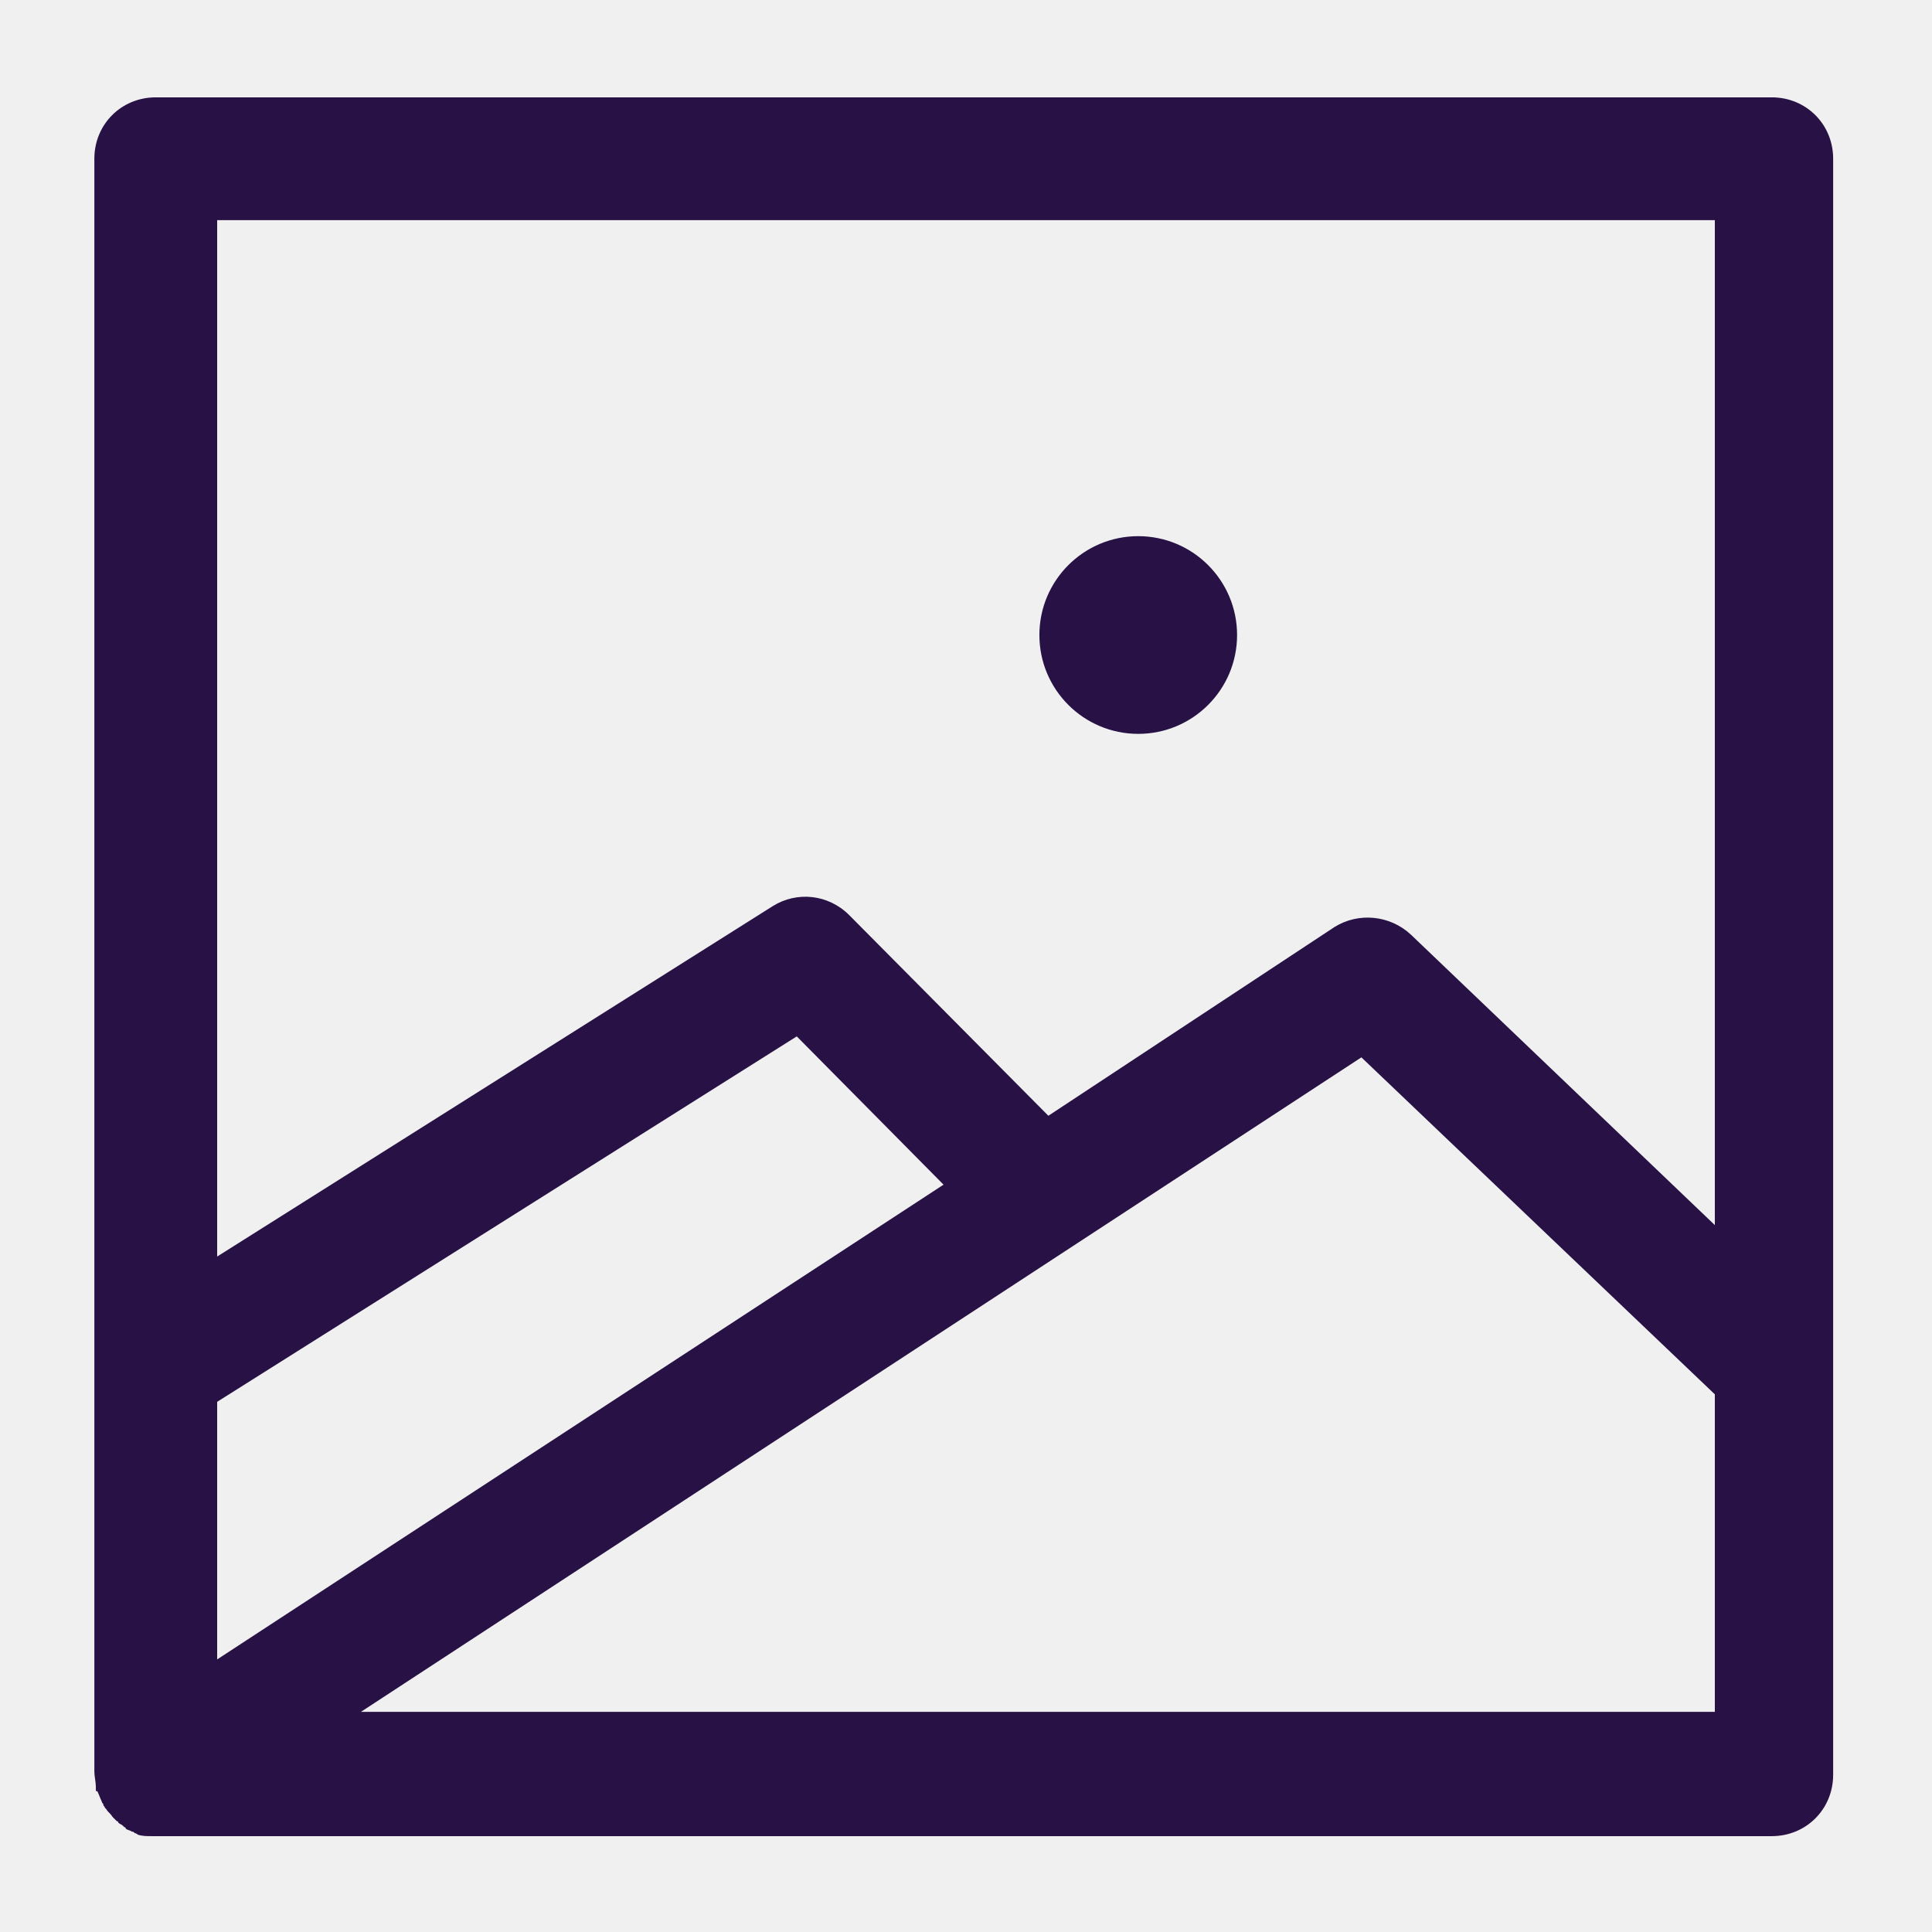
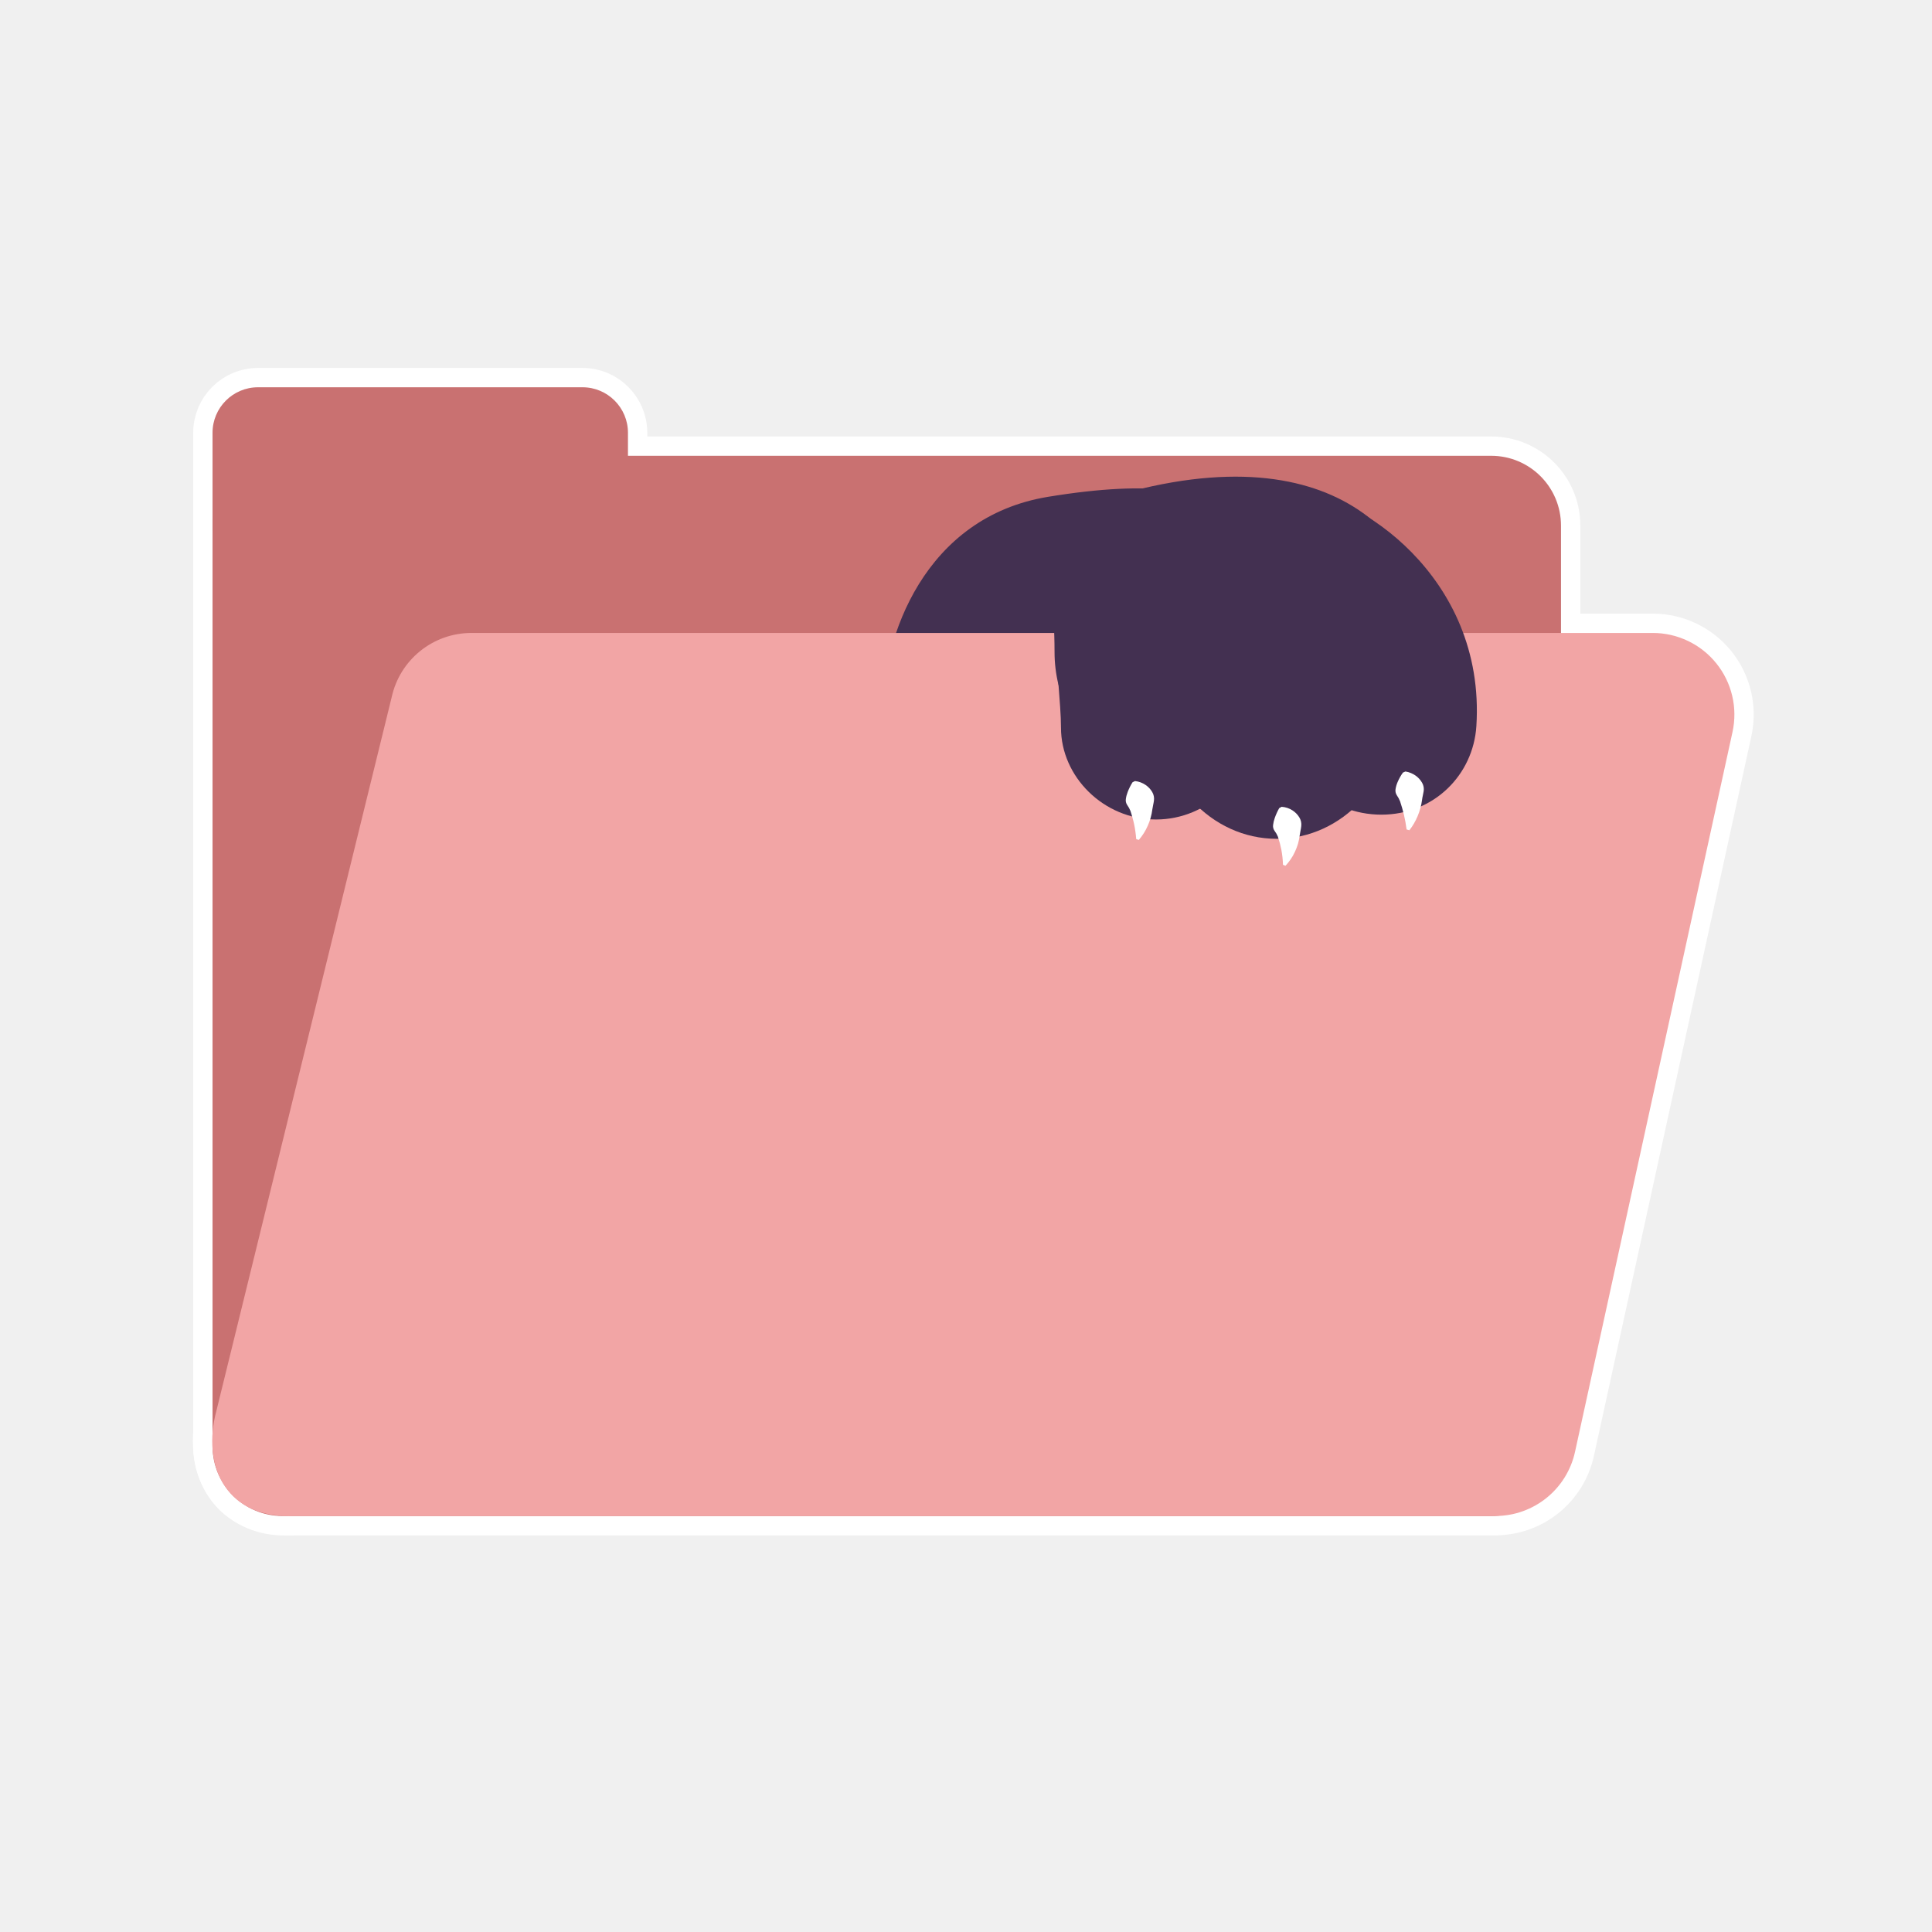
- <svg xmlns="http://www.w3.org/2000/svg" version="1.1" viewBox="0 0 129 129" enable-background="new 0 0 129 129" width="512px" height="512px">
-   <g>
-     <g>
-       <circle cx="76" cy="42.4" r="6.6" fill="#271145" />
-       <path d="m6.4,119.5c0,0 0,0.1 0,0 0,0.1 0,0.1 0.1,0.1 0.1,0.2 0.2,0.5 0.3,0.7 0,0.1 0.1,0.1 0.1,0.2 0,0.1 0.1,0.1 0.1,0.2 0,0 0.1,0.1 0.1,0.1 0.1,0.2 0.3,0.3 0.4,0.5 0,0 0.1,0.1 0.1,0.1 0.1,0.1 0.1,0.1 0.2,0.2 0.1,0 0.1,0.1 0.1,0.1 0.1,0.1 0.2,0.1 0.3,0.2 0,0 0.1,0.1 0.1,0.1 0,0 0.1,0 0.1,0.1 0.1,0.1 0.3,0.1 0.4,0.2 0.1,0 0.1,0 0.2,0.1 0.1,0 0.2,0.1 0.2,0.1 0.3,0.1 0.6,0.1 0.9,0.1h108.2c2.3,0 4.1-1.8 4.1-4.1v-27-80.9c0-2.3-1.8-4.1-4.1-4.1h-107.9c-2.3,0-4.1,1.8-4.1,4.1v80.7 27c0,0.3 0.1,0.7 0.1,1 0,0.1 0,0.2 0,0.2zm108.1-5.2h-90.4l66.8-43.7 23.6,22.5v21.2zm-100-99.6h100v67.1l-20.3-19.4c-1.4-1.3-3.5-1.5-5.1-0.5l-19.1,12.6-13.3-13.4c-1.4-1.4-3.5-1.6-5.1-0.6l-37.1,23.4v-69.2zm0,78.9l38.7-24.4 9.8,9.9-48.5,31.7v-17.2z" fill="#271145" />
-     </g>
+ <svg xmlns="http://www.w3.org/2000/svg" viewBox="0 0 1200 1200">
+   <defs>
+     <style>.cls-1{fill:none;stroke:#fff;stroke-width:24px;}.cls-2{fill:#c97171;}.cls-3{fill:#433051;}.cls-4{fill:#f2a5a5;}.cls-5{fill:#fff;}</style>
+   </defs>
+   <g id="Layer_2" data-name="Layer 2">
+     <rect class="cls-1" x="132.01" y="283.1" width="837.55" height="658.51" rx="43.36" ry="43.36" />
+     <path class="cls-1" d="M784.09,392.56c-.75,46.39-81.64,84-133,84s-103,12.39-103-34,25.9-121.41,103-134C783,287,785,335.67,784.09,392.56Z" />
+     <path class="cls-1" d="M928.75,941.61H183c-42.16,1.89-56.44-29.91-49.52-61.53L243.29,433a50.69,50.69,0,0,1,49.52-39.86h733.76a50.69,50.69,0,0,1,49.52,61.53L978.28,901.75A50.69,50.69,0,0,1,928.75,941.61Z" />
+     <rect class="cls-1" x="132.01" y="240.54" width="258.03" height="114.01" rx="28.26" ry="28.26" />
+     <path class="cls-1" d="M891,405c0,55.23-52.83,100-118,100S655,460.23,655,405s-15.12-83.77,48-100C843,269,891,349.77,891,405Z" />
+     <path class="cls-1" d="M777,452c0,30.38-26.42,57-59,57s-59-26.62-59-57-13.58-95,19-95S777,421.62,777,452Z" />
+     <path class="cls-1" d="M917,451c-1.93,30.31-26.42,55-59,55s-59-24.62-59-55-23.58-145,9-145S923,357,917,451Z" />
+     <ellipse class="cls-1" cx="793" cy="441" rx="74" ry="80" />
+     <path class="cls-1" d="M706.53,521.47a46.79,46.79,0,0,0-2.35-35.92" />
+     <path class="cls-1" d="M705.72,521.19a70.9,70.9,0,0,0-1.3-9.27c-.3-1.45-.67-2.86-1.06-4.23s-.76-2.69-1.21-4a16.64,16.64,0,0,0-2-3.65,5.24,5.24,0,0,1-.88-3.68,18.79,18.79,0,0,1,1.17-4.48,34.24,34.24,0,0,1,3-6l1.52-.75a14.36,14.36,0,0,1,6.7,2.49,13.71,13.71,0,0,1,4,4.31,8.23,8.23,0,0,1,1.07,5.34c-.23,1.88-.77,3.74-1,5.52A35.53,35.53,0,0,1,712.84,513a34.43,34.43,0,0,1-5.51,8.69Z" />
+     <path class="cls-1" d="M797.67,537.45a42,42,0,0,0-2.35-35.92" />
+     <path class="cls-1" d="M796.88,537.14a59.93,59.93,0,0,0-1-9.31,63.64,63.64,0,0,0-2.16-8.17,15.44,15.44,0,0,0-2.05-3.58,5.11,5.11,0,0,1-.94-3.59,19.82,19.82,0,0,1,1.05-4.46,38,38,0,0,1,2.77-6.09l1.49-.82a14,14,0,0,1,6.82,2.27,13.65,13.65,0,0,1,4.17,4.29,8.44,8.44,0,0,1,1.2,5.46c-.2,1.93-.73,3.83-.95,5.65a36.87,36.87,0,0,1-1.09,5.35,36.09,36.09,0,0,1-1.92,5,32.38,32.38,0,0,1-5.83,8.6Z" />
+     <path class="cls-1" d="M874.49,515.43a53.89,53.89,0,0,0-2.35-35.92" />
+     <path class="cls-1" d="M873.67,515.2A92.29,92.29,0,0,0,872,506c-.72-2.91-1.51-5.65-2.38-8.27a18,18,0,0,0-2-3.74,5.4,5.4,0,0,1-.83-3.78,17.82,17.82,0,0,1,1.31-4.5,31.09,31.09,0,0,1,3.29-5.85l1.56-.67a14.79,14.79,0,0,1,6.55,2.73,13.81,13.81,0,0,1,3.82,4.32,8,8,0,0,1,.94,5.22c-.27,1.83-.81,3.64-1,5.38a38.36,38.36,0,0,1-2.74,10.05,37.59,37.59,0,0,1-5.13,8.79Z" />
+     <rect class="cls-2" x="132.01" y="283.1" width="837.55" height="658.51" rx="43.36" ry="43.36" />
+     <path class="cls-3" d="M784.09,392.56c-.75,46.39-81.64,84-133,84s-103,12.39-103-34,25.9-121.41,103-134C783,287,785,335.67,784.09,392.56Z" />
+     <path class="cls-4" d="M928.75,941.61H183c-42.16,1.89-56.44-29.91-49.52-61.53L243.29,433a50.69,50.69,0,0,1,49.52-39.86h733.76a50.69,50.69,0,0,1,49.52,61.53L978.28,901.75A50.69,50.69,0,0,1,928.75,941.61Z" />
+     <rect class="cls-2" x="132.01" y="240.54" width="258.03" height="114.01" rx="28.26" ry="28.26" />
+     <path class="cls-3" d="M891,405c0,55.23-52.83,100-118,100S655,460.23,655,405s-15.12-83.77,48-100C843,269,891,349.77,891,405Z" />
+     <path class="cls-3" d="M777,452c0,30.38-26.42,57-59,57s-59-26.62-59-57-13.58-95,19-95S777,421.62,777,452Z" />
+     <path class="cls-3" d="M917,451c-1.93,30.31-26.42,55-59,55s-59-24.62-59-55-23.58-145,9-145S923,357,917,451Z" />
+     <ellipse class="cls-3" cx="793" cy="441" rx="74" ry="80" />
+     <path class="cls-5" d="M705.72,521.19a70.9,70.9,0,0,0-1.3-9.27c-.3-1.45-.67-2.86-1.06-4.23s-.76-2.69-1.21-4a16.64,16.64,0,0,0-2-3.65,5.24,5.24,0,0,1-.88-3.68,18.79,18.79,0,0,1,1.17-4.48,34.24,34.24,0,0,1,3-6l1.52-.75a14.36,14.36,0,0,1,6.7,2.49,13.71,13.71,0,0,1,4,4.31,8.23,8.23,0,0,1,1.07,5.34c-.23,1.88-.77,3.74-1,5.52A35.53,35.53,0,0,1,712.84,513a34.43,34.43,0,0,1-5.51,8.69Z" />
+     <path class="cls-5" d="M796.88,537.14a59.93,59.93,0,0,0-1-9.31,63.64,63.64,0,0,0-2.16-8.17,15.44,15.44,0,0,0-2.05-3.58,5.11,5.11,0,0,1-.94-3.59,19.82,19.82,0,0,1,1.05-4.46,38,38,0,0,1,2.77-6.09l1.49-.82a14,14,0,0,1,6.82,2.27,13.65,13.65,0,0,1,4.17,4.29,8.44,8.44,0,0,1,1.2,5.46c-.2,1.93-.73,3.83-.95,5.65a36.87,36.87,0,0,1-1.09,5.35,36.09,36.09,0,0,1-1.92,5,32.38,32.38,0,0,1-5.83,8.6Z" />
+     <path class="cls-5" d="M873.67,515.2A92.29,92.29,0,0,0,872,506c-.72-2.91-1.51-5.65-2.38-8.27a18,18,0,0,0-2-3.74,5.4,5.4,0,0,1-.83-3.78,17.82,17.82,0,0,1,1.31-4.5,31.09,31.09,0,0,1,3.29-5.85l1.56-.67a14.79,14.79,0,0,1,6.55,2.73,13.81,13.81,0,0,1,3.82,4.32,8,8,0,0,1,.94,5.22c-.27,1.83-.81,3.64-1,5.38a38.36,38.36,0,0,1-2.74,10.05,37.59,37.59,0,0,1-5.13,8.79Z" />
  </g>
</svg>
